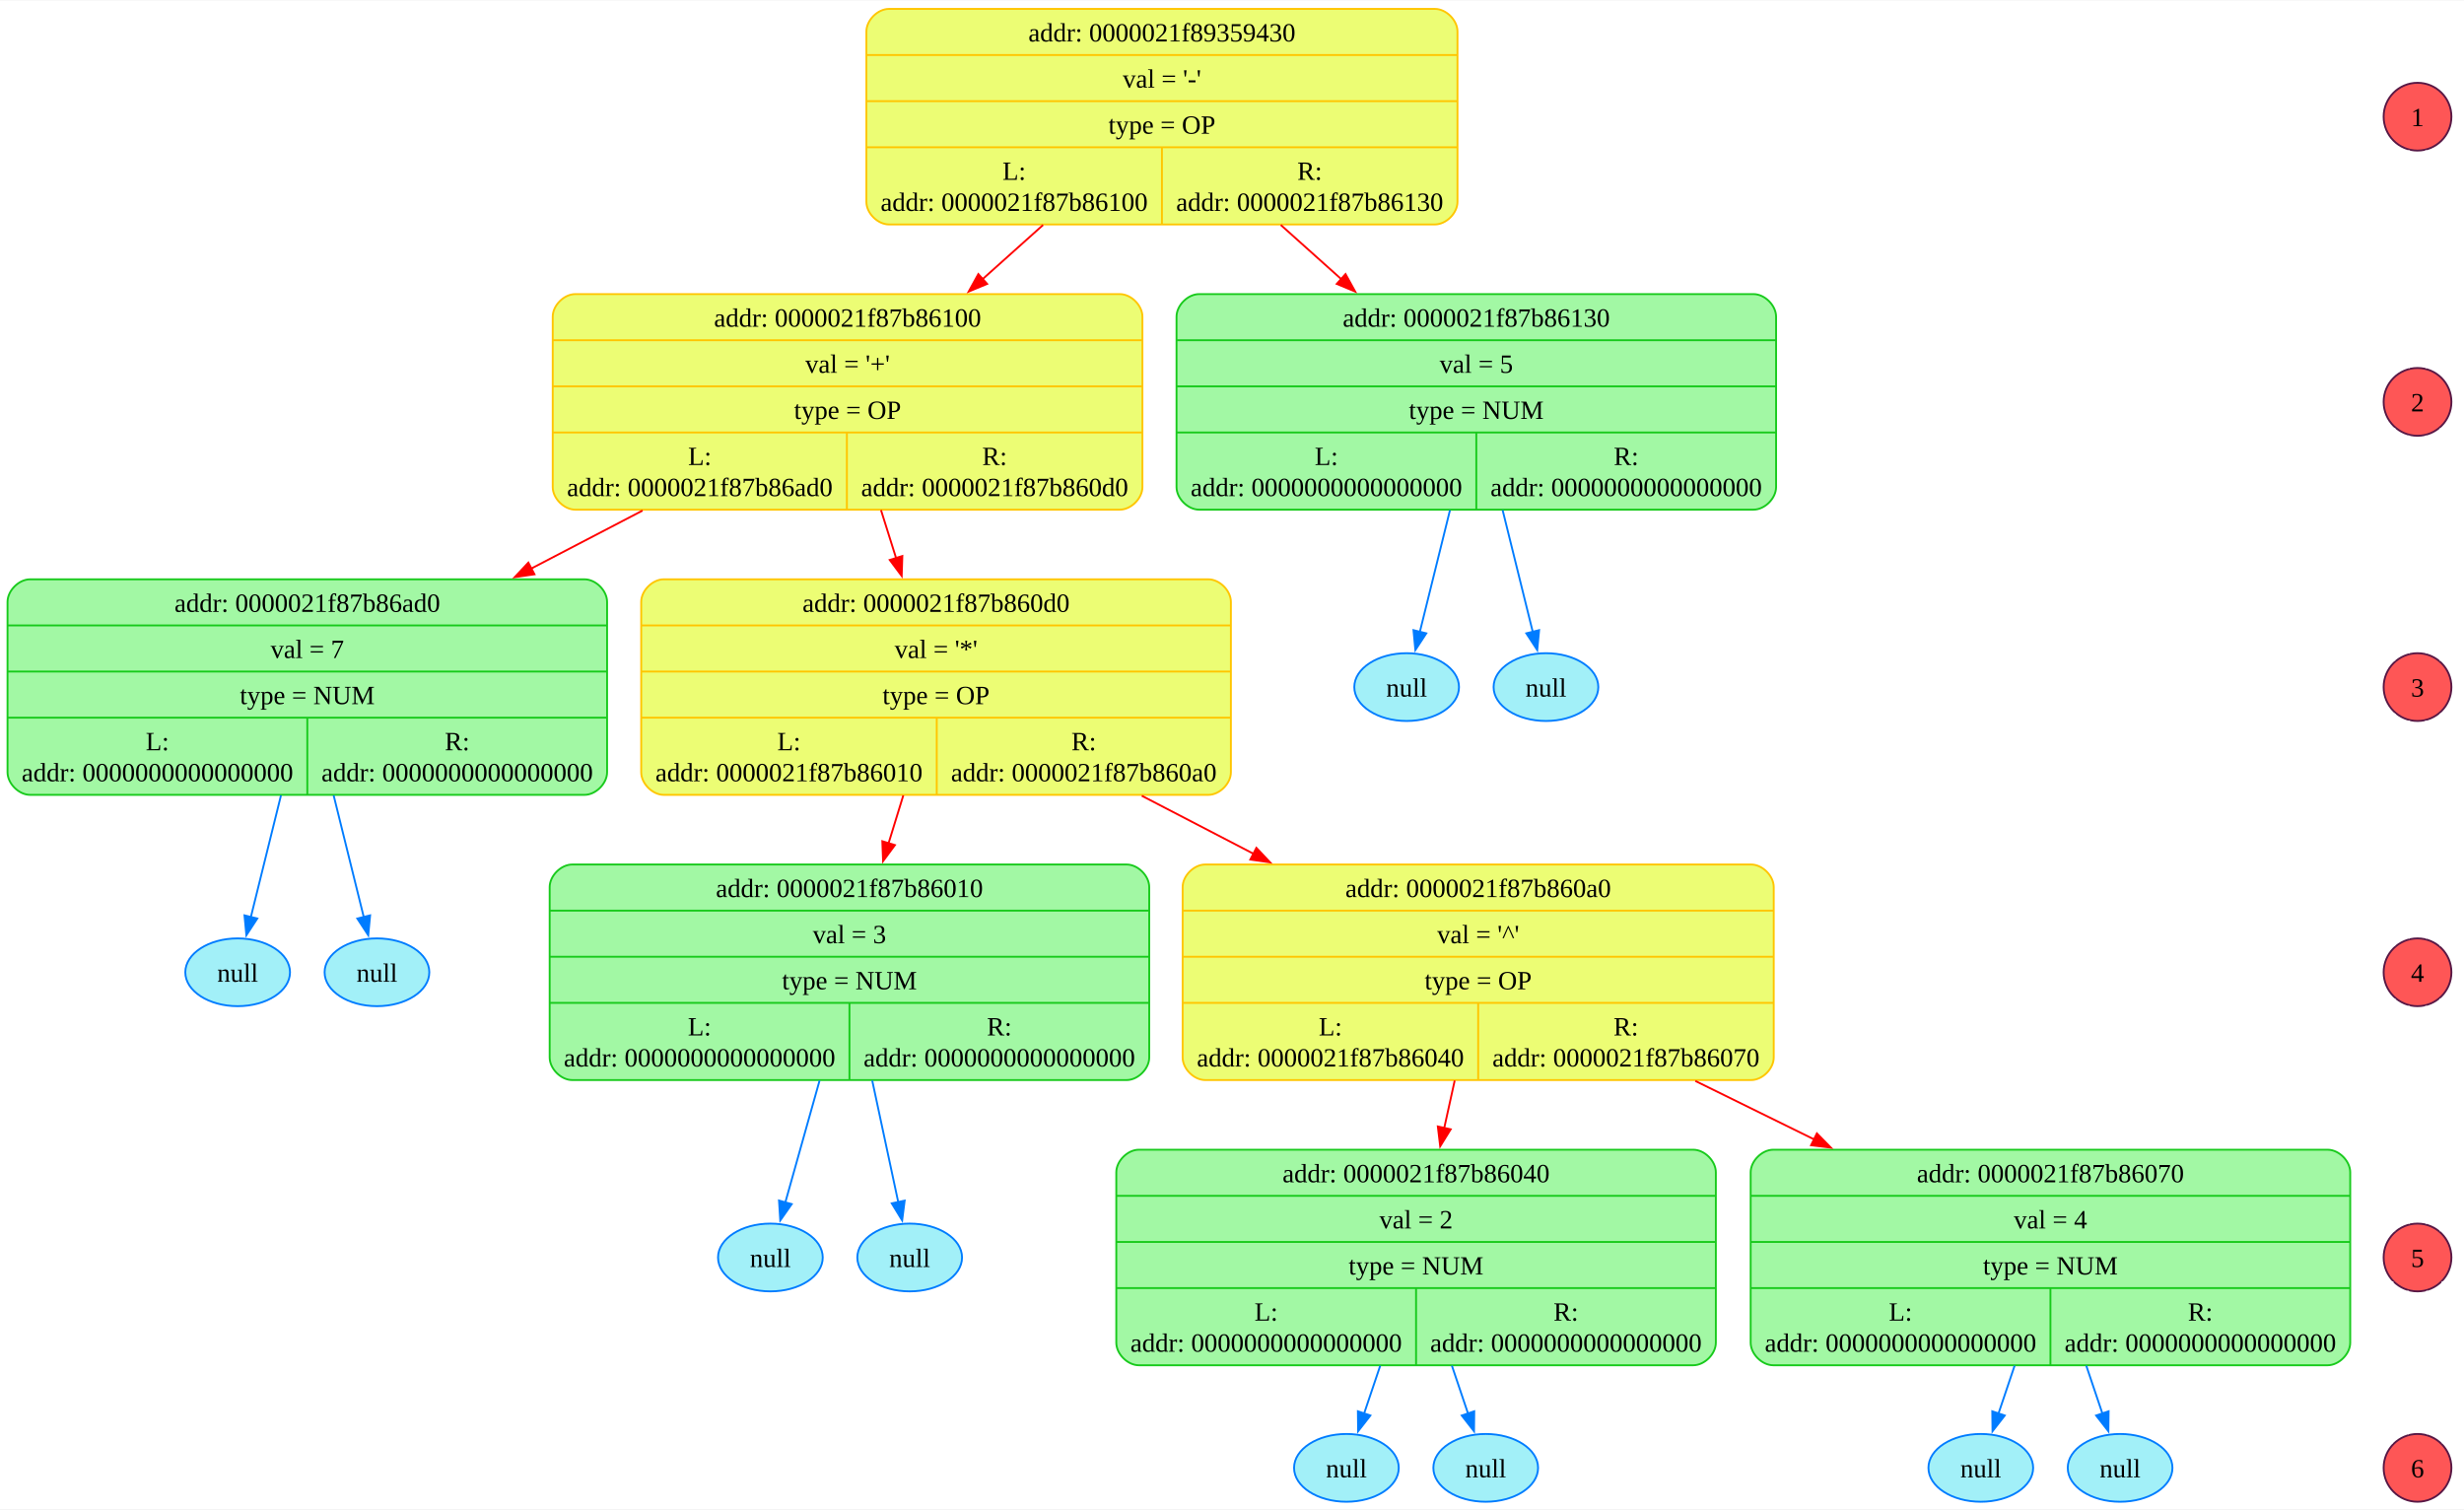
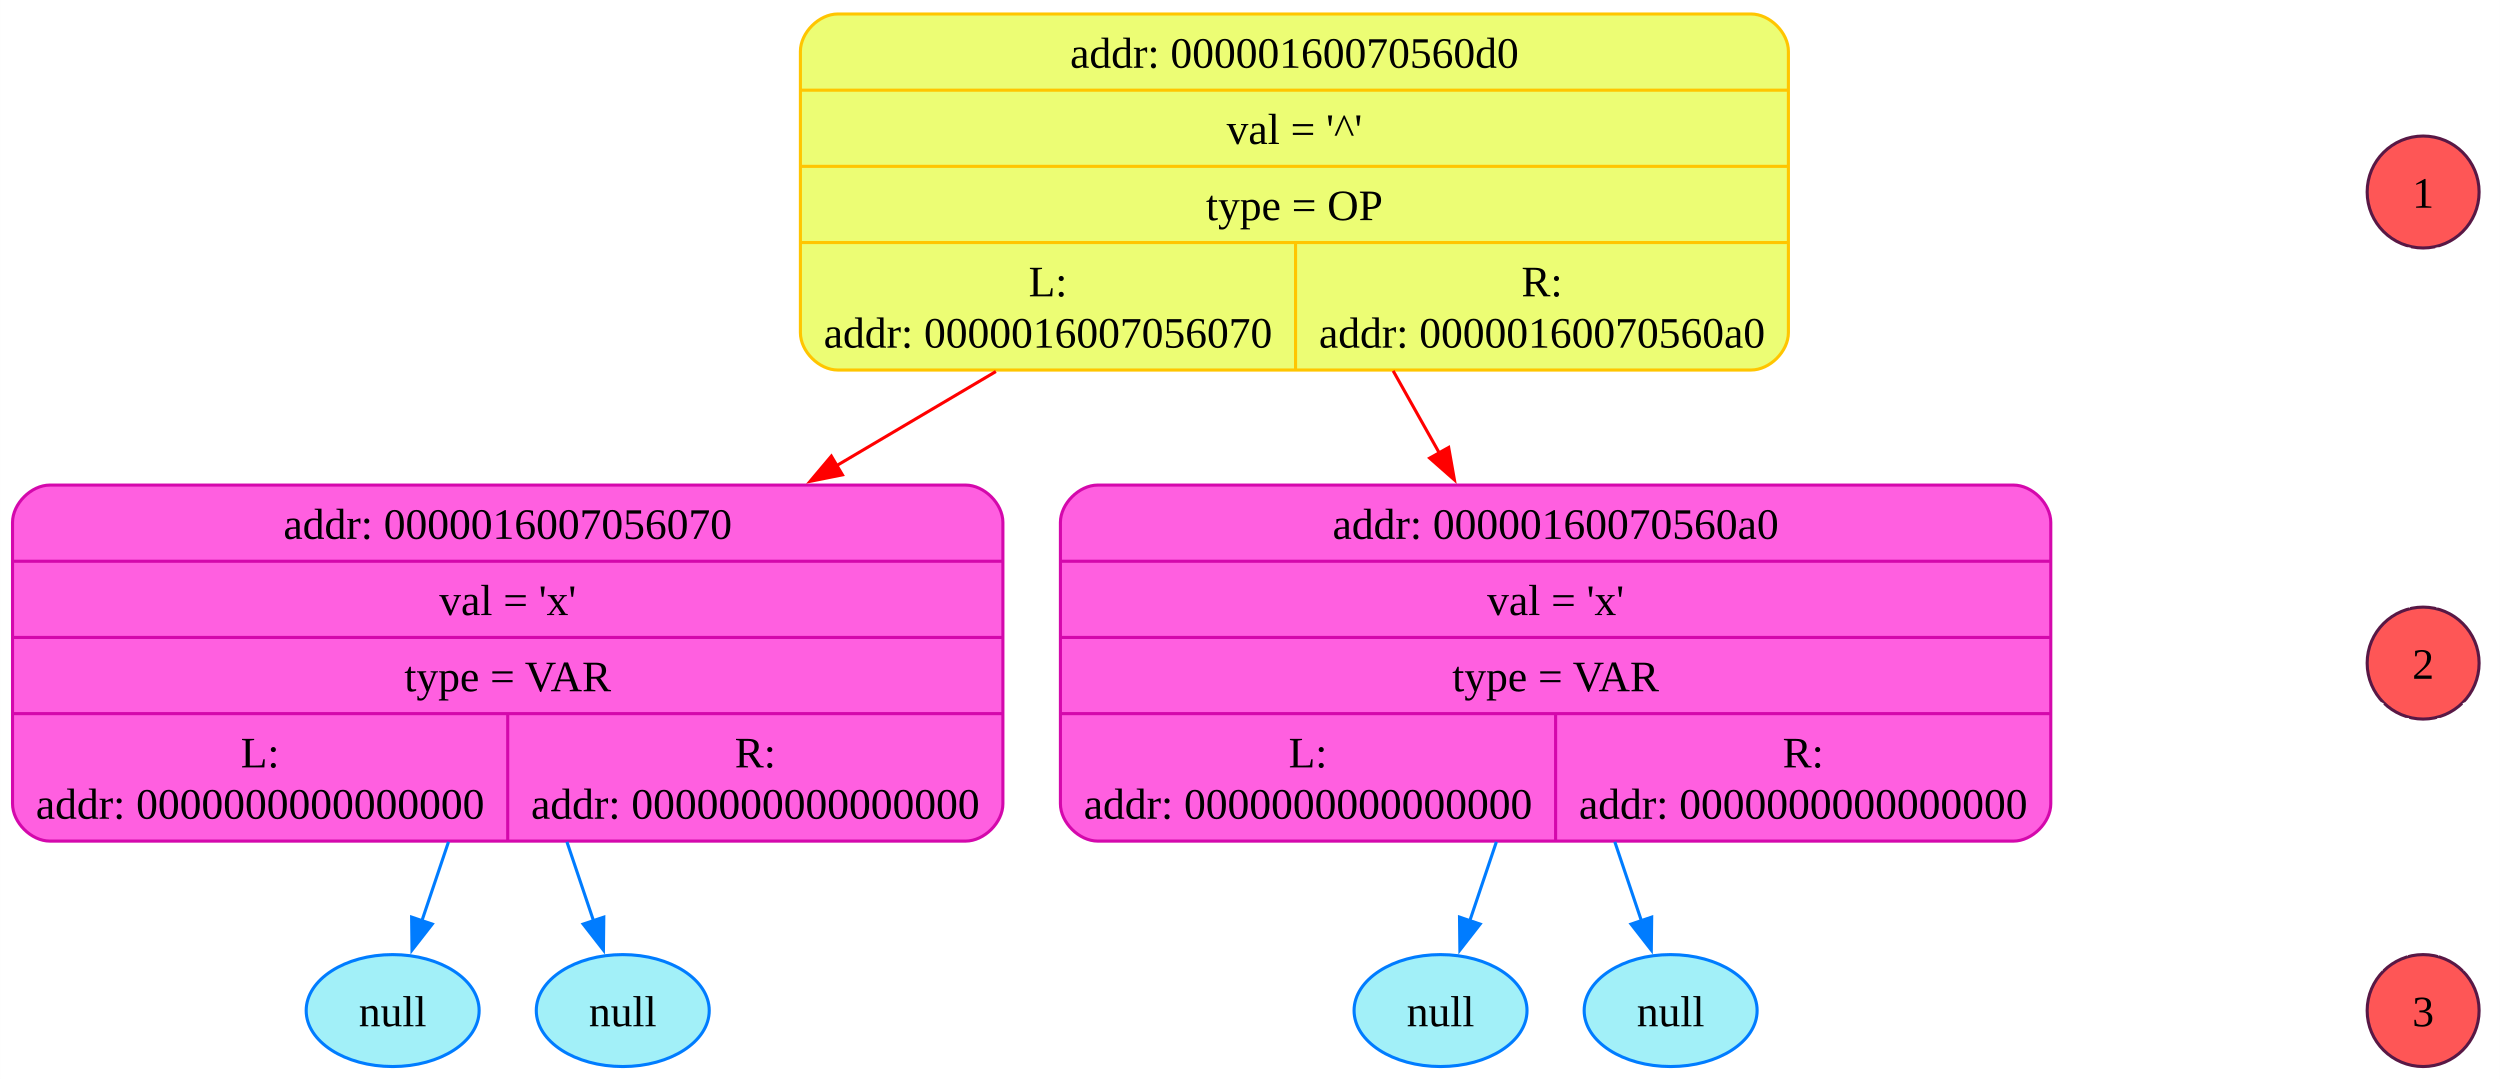
- <svg xmlns="http://www.w3.org/2000/svg" width="1309pt" height="802pt" viewBox="0.00 0.00 1308.94 801.50">
-   <g id="graph0" class="graph" transform="scale(1 1) rotate(0) translate(4 797.5)">
-     <polygon fill="white" stroke="none" points="-4,4 -4,-797.5 1304.94,-797.5 1304.94,4 -4,4" />
+ <svg xmlns="http://www.w3.org/2000/svg" width="804pt" height="347pt" viewBox="0.00 0.00 803.94 347.00">
+   <g id="graph0" class="graph" transform="scale(1 1) rotate(0) translate(4 343)">
+     <polygon fill="white" stroke="none" points="-4,4 -4,-343 799.94,-343 799.94,4 -4,4" />
    <g id="node1" class="node">
-       <path fill="#ecfd74" stroke="#ffc500" d="M468.25,-678.5C468.25,-678.5 758.25,-678.5 758.25,-678.5 764.25,-678.5 770.25,-684.5 770.25,-690.5 770.25,-690.5 770.25,-781 770.25,-781 770.25,-787 764.25,-793 758.25,-793 758.25,-793 468.25,-793 468.25,-793 462.25,-793 456.25,-787 456.25,-781 456.25,-781 456.25,-690.5 456.25,-690.5 456.25,-684.5 462.25,-678.5 468.25,-678.5" />
-       <text text-anchor="middle" x="613.25" y="-775.7" font-family="Times New Roman,serif" font-size="14.00">addr: 0000021f89359430</text>
-       <polyline fill="none" stroke="#ffc500" points="456.25,-768.5 770.25,-768.5" />
-       <text text-anchor="middle" x="613.25" y="-751.2" font-family="Times New Roman,serif" font-size="14.00">val = '-'</text>
-       <polyline fill="none" stroke="#ffc500" points="456.25,-744 770.25,-744" />
-       <text text-anchor="middle" x="613.25" y="-726.7" font-family="Times New Roman,serif" font-size="14.00">type = OP</text>
-       <polyline fill="none" stroke="#ffc500" points="456.25,-719.5 770.25,-719.5" />
-       <text text-anchor="middle" x="534.75" y="-702.2" font-family="Times New Roman,serif" font-size="14.00">L:</text>
-       <text text-anchor="middle" x="534.75" y="-685.7" font-family="Times New Roman,serif" font-size="14.00"> addr: 0000021f87b86100</text>
-       <polyline fill="none" stroke="#ffc500" points="613.25,-678.5 613.25,-719.5" />
-       <text text-anchor="middle" x="691.75" y="-702.2" font-family="Times New Roman,serif" font-size="14.00">R: </text>
-       <text text-anchor="middle" x="691.75" y="-685.7" font-family="Times New Roman,serif" font-size="14.00"> addr: 0000021f87b86130</text>
+       <path fill="#ecfd74" stroke="#ffc500" d="M265.38,-224C265.38,-224 559.12,-224 559.12,-224 565.12,-224 571.12,-230 571.12,-236 571.12,-236 571.12,-326.5 571.12,-326.5 571.12,-332.5 565.12,-338.5 559.12,-338.5 559.12,-338.5 265.38,-338.5 265.38,-338.5 259.38,-338.5 253.38,-332.5 253.38,-326.5 253.38,-326.5 253.38,-236 253.38,-236 253.38,-230 259.38,-224 265.38,-224" />
+       <text text-anchor="middle" x="412.25" y="-321.2" font-family="Times New Roman,serif" font-size="14.00">addr: 00000160070560d0</text>
+       <polyline fill="none" stroke="#ffc500" points="253.38,-314 571.12,-314" />
+       <text text-anchor="middle" x="412.25" y="-296.7" font-family="Times New Roman,serif" font-size="14.00">val = '^'</text>
+       <polyline fill="none" stroke="#ffc500" points="253.38,-289.5 571.12,-289.5" />
+       <text text-anchor="middle" x="412.25" y="-272.2" font-family="Times New Roman,serif" font-size="14.00">type = OP</text>
+       <polyline fill="none" stroke="#ffc500" points="253.38,-265 571.12,-265" />
+       <text text-anchor="middle" x="333" y="-247.7" font-family="Times New Roman,serif" font-size="14.00">L:</text>
+       <text text-anchor="middle" x="333" y="-231.2" font-family="Times New Roman,serif" font-size="14.00"> addr: 0000016007056070</text>
+       <polyline fill="none" stroke="#ffc500" points="412.62,-224 412.62,-265" />
+       <text text-anchor="middle" x="491.88" y="-247.7" font-family="Times New Roman,serif" font-size="14.00">R: </text>
+       <text text-anchor="middle" x="491.88" y="-231.2" font-family="Times New Roman,serif" font-size="14.00"> addr: 00000160070560a0</text>
    </g>
    <g id="node4" class="node">
-       <path fill="#ecfd74" stroke="#ffc500" d="M301.62,-527C301.62,-527 590.88,-527 590.88,-527 596.88,-527 602.88,-533 602.88,-539 602.88,-539 602.88,-629.5 602.88,-629.5 602.88,-635.5 596.88,-641.5 590.88,-641.5 590.88,-641.5 301.62,-641.5 301.62,-641.5 295.62,-641.5 289.62,-635.5 289.62,-629.5 289.62,-629.5 289.62,-539 289.62,-539 289.62,-533 295.62,-527 301.62,-527" />
-       <text text-anchor="middle" x="446.25" y="-624.2" font-family="Times New Roman,serif" font-size="14.00">addr: 0000021f87b86100</text>
-       <polyline fill="none" stroke="#ffc500" points="289.62,-617 602.88,-617" />
-       <text text-anchor="middle" x="446.25" y="-599.7" font-family="Times New Roman,serif" font-size="14.00">val = '+'</text>
-       <polyline fill="none" stroke="#ffc500" points="289.62,-592.5 602.88,-592.5" />
-       <text text-anchor="middle" x="446.25" y="-575.2" font-family="Times New Roman,serif" font-size="14.00">type = OP</text>
-       <polyline fill="none" stroke="#ffc500" points="289.62,-568 602.88,-568" />
-       <text text-anchor="middle" x="367.75" y="-550.7" font-family="Times New Roman,serif" font-size="14.00">L:</text>
-       <text text-anchor="middle" x="367.75" y="-534.2" font-family="Times New Roman,serif" font-size="14.00"> addr: 0000021f87b86ad0</text>
-       <polyline fill="none" stroke="#ffc500" points="445.88,-527 445.88,-568" />
-       <text text-anchor="middle" x="524.38" y="-550.7" font-family="Times New Roman,serif" font-size="14.00">R: </text>
-       <text text-anchor="middle" x="524.38" y="-534.2" font-family="Times New Roman,serif" font-size="14.00"> addr: 0000021f87b860d0</text>
+       <path fill="#ff5fe0" stroke="#d408ac" d="M12,-72.5C12,-72.5 306.5,-72.5 306.5,-72.5 312.5,-72.5 318.5,-78.5 318.5,-84.5 318.5,-84.5 318.5,-175 318.5,-175 318.5,-181 312.5,-187 306.5,-187 306.5,-187 12,-187 12,-187 6,-187 0,-181 0,-175 0,-175 0,-84.5 0,-84.5 0,-78.5 6,-72.5 12,-72.5" />
+       <text text-anchor="middle" x="159.25" y="-169.7" font-family="Times New Roman,serif" font-size="14.00">addr: 0000016007056070</text>
+       <polyline fill="none" stroke="#d408ac" points="0,-162.5 318.5,-162.5" />
+       <text text-anchor="middle" x="159.25" y="-145.2" font-family="Times New Roman,serif" font-size="14.00">val = 'x'</text>
+       <polyline fill="none" stroke="#d408ac" points="0,-138 318.5,-138" />
+       <text text-anchor="middle" x="159.25" y="-120.7" font-family="Times New Roman,serif" font-size="14.00">type = VAR</text>
+       <polyline fill="none" stroke="#d408ac" points="0,-113.5 318.5,-113.5" />
+       <text text-anchor="middle" x="79.62" y="-96.2" font-family="Times New Roman,serif" font-size="14.00">L:</text>
+       <text text-anchor="middle" x="79.62" y="-79.7" font-family="Times New Roman,serif" font-size="14.00"> addr: 0000000000000000</text>
+       <polyline fill="none" stroke="#d408ac" points="159.25,-72.5 159.25,-113.5" />
+       <text text-anchor="middle" x="238.88" y="-96.2" font-family="Times New Roman,serif" font-size="14.00">R: </text>
+       <text text-anchor="middle" x="238.88" y="-79.7" font-family="Times New Roman,serif" font-size="14.00"> addr: 0000000000000000</text>
    </g>
    <g id="edge2" class="edge">
-       <path fill="none" stroke="#ff0000" d="M550.11,-678.23C539.62,-668.84 528.67,-659.03 517.98,-649.46" />
-       <polygon fill="#ff0000" stroke="#ff0000" points="520.39,-646.92 510.6,-642.86 515.72,-652.14 520.39,-646.92" />
+       <path fill="none" stroke="#ff0000" d="M316.24,-223.52C299.37,-213.55 281.74,-203.13 264.63,-193.02" />
+       <polygon fill="#ff0000" stroke="#ff0000" points="266.89,-190.29 256.5,-188.21 263.33,-196.31 266.89,-190.29" />
    </g>
    <g id="node5" class="node">
-       <path fill="#a2f8a4" stroke="#18ca1c" d="M633,-527C633,-527 927.5,-527 927.5,-527 933.5,-527 939.5,-533 939.5,-539 939.5,-539 939.5,-629.5 939.5,-629.5 939.5,-635.5 933.5,-641.5 927.5,-641.5 927.5,-641.5 633,-641.5 633,-641.5 627,-641.5 621,-635.5 621,-629.5 621,-629.5 621,-539 621,-539 621,-533 627,-527 633,-527" />
-       <text text-anchor="middle" x="780.25" y="-624.2" font-family="Times New Roman,serif" font-size="14.00">addr: 0000021f87b86130</text>
-       <polyline fill="none" stroke="#18ca1c" points="621,-617 939.5,-617" />
-       <text text-anchor="middle" x="780.25" y="-599.7" font-family="Times New Roman,serif" font-size="14.00">val = 5</text>
-       <polyline fill="none" stroke="#18ca1c" points="621,-592.5 939.5,-592.5" />
-       <text text-anchor="middle" x="780.25" y="-575.2" font-family="Times New Roman,serif" font-size="14.00">type = NUM</text>
-       <polyline fill="none" stroke="#18ca1c" points="621,-568 939.5,-568" />
-       <text text-anchor="middle" x="700.62" y="-550.7" font-family="Times New Roman,serif" font-size="14.00">L:</text>
-       <text text-anchor="middle" x="700.62" y="-534.2" font-family="Times New Roman,serif" font-size="14.00"> addr: 0000000000000000</text>
-       <polyline fill="none" stroke="#18ca1c" points="780.25,-527 780.25,-568" />
-       <text text-anchor="middle" x="859.88" y="-550.7" font-family="Times New Roman,serif" font-size="14.00">R: </text>
-       <text text-anchor="middle" x="859.88" y="-534.2" font-family="Times New Roman,serif" font-size="14.00"> addr: 0000000000000000</text>
+       <path fill="#ff5fe0" stroke="#d408ac" d="M349,-72.5C349,-72.5 643.5,-72.5 643.5,-72.5 649.5,-72.5 655.5,-78.5 655.5,-84.5 655.5,-84.5 655.5,-175 655.5,-175 655.5,-181 649.5,-187 643.5,-187 643.5,-187 349,-187 349,-187 343,-187 337,-181 337,-175 337,-175 337,-84.5 337,-84.5 337,-78.5 343,-72.5 349,-72.5" />
+       <text text-anchor="middle" x="496.25" y="-169.7" font-family="Times New Roman,serif" font-size="14.00">addr: 00000160070560a0</text>
+       <polyline fill="none" stroke="#d408ac" points="337,-162.5 655.5,-162.5" />
+       <text text-anchor="middle" x="496.25" y="-145.2" font-family="Times New Roman,serif" font-size="14.00">val = 'x'</text>
+       <polyline fill="none" stroke="#d408ac" points="337,-138 655.5,-138" />
+       <text text-anchor="middle" x="496.25" y="-120.7" font-family="Times New Roman,serif" font-size="14.00">type = VAR</text>
+       <polyline fill="none" stroke="#d408ac" points="337,-113.5 655.5,-113.5" />
+       <text text-anchor="middle" x="416.62" y="-96.2" font-family="Times New Roman,serif" font-size="14.00">L:</text>
+       <text text-anchor="middle" x="416.62" y="-79.7" font-family="Times New Roman,serif" font-size="14.00"> addr: 0000000000000000</text>
+       <polyline fill="none" stroke="#d408ac" points="496.25,-72.5 496.25,-113.5" />
+       <text text-anchor="middle" x="575.88" y="-96.2" font-family="Times New Roman,serif" font-size="14.00">R: </text>
+       <text text-anchor="middle" x="575.88" y="-79.7" font-family="Times New Roman,serif" font-size="14.00"> addr: 0000000000000000</text>
    </g>
    <g id="edge3" class="edge">
-       <path fill="none" stroke="#ff0000" d="M676.39,-678.23C686.88,-668.84 697.83,-659.03 708.52,-649.46" />
-       <polygon fill="#ff0000" stroke="#ff0000" points="710.78,-652.14 715.9,-642.86 706.11,-646.92 710.78,-652.14" />
+       <path fill="none" stroke="#ff0000" d="M444.01,-223.73C448.87,-215.08 453.92,-206.08 458.89,-197.24" />
+       <polygon fill="#ff0000" stroke="#ff0000" points="461.86,-199.1 463.71,-188.67 455.76,-195.67 461.86,-199.1" />
    </g>
    <g id="node2" class="node">
-       <ellipse fill="#fe5656" stroke="#581845" cx="1280.25" cy="-735.75" rx="18" ry="18" />
-       <text text-anchor="middle" x="1280.25" y="-730.7" font-family="Times New Roman,serif" font-size="14.00">1</text>
+       <ellipse fill="#fe5656" stroke="#581845" cx="775.25" cy="-281.25" rx="18" ry="18" />
+       <text text-anchor="middle" x="775.25" y="-276.2" font-family="Times New Roman,serif" font-size="14.00">1</text>
    </g>
    <g id="node3" class="node">
-       <ellipse fill="#fe5656" stroke="#581845" cx="1280.25" cy="-584.25" rx="18" ry="18" />
-       <text text-anchor="middle" x="1280.25" y="-579.2" font-family="Times New Roman,serif" font-size="14.00">2</text>
+       <ellipse fill="#fe5656" stroke="#581845" cx="775.25" cy="-129.75" rx="18" ry="18" />
+       <text text-anchor="middle" x="775.25" y="-124.7" font-family="Times New Roman,serif" font-size="14.00">2</text>
    </g>
    <g id="edge1" class="edge">
-       <path fill="none" stroke="white" d="M1275.79,-717.89C1273.09,-692.41 1272.78,-643.8 1274.86,-613.03" />
-       <polygon fill="white" stroke="white" points="1278.33,-613.59 1275.69,-603.33 1271.35,-612.99 1278.33,-613.59" />
+       <path fill="none" stroke="white" d="M770.79,-263.39C768.09,-237.91 767.78,-189.3 769.86,-158.53" />
+       <polygon fill="white" stroke="white" points="773.33,-159.09 770.69,-148.83 766.35,-158.49 773.33,-159.09" />
    </g>
    <g id="edge4" class="edge">
-       <path fill="none" stroke="white" d="M1284.71,-717.89C1287.41,-692.41 1287.72,-643.8 1285.64,-613.03" />
-       <polygon fill="white" stroke="white" points="1289.15,-612.99 1284.81,-603.33 1282.17,-613.59 1289.15,-612.99" />
+       <path fill="none" stroke="white" d="M779.71,-263.39C782.41,-237.91 782.72,-189.3 780.64,-158.53" />
+       <polygon fill="white" stroke="white" points="784.15,-158.49 779.81,-148.83 777.17,-159.09 784.15,-158.49" />
    </g>
    <g id="node6" class="node">
-       <ellipse fill="#fe5656" stroke="#581845" cx="1280.25" cy="-432.75" rx="18" ry="18" />
-       <text text-anchor="middle" x="1280.25" y="-427.7" font-family="Times New Roman,serif" font-size="14.00">3</text>
+       <ellipse fill="#fe5656" stroke="#581845" cx="775.25" cy="-18" rx="18" ry="18" />
+       <text text-anchor="middle" x="775.25" y="-12.95" font-family="Times New Roman,serif" font-size="14.00">3</text>
    </g>
    <g id="edge5" class="edge">
-       <path fill="none" stroke="white" d="M1268.21,-570.24C1258.46,-545.05 1257.4,-489.26 1265,-457.35" />
-       <polygon fill="white" stroke="white" points="1268.33,-458.44 1267.9,-447.86 1261.64,-456.4 1268.33,-458.44" />
+       <path fill="none" stroke="white" d="M762.14,-117C754.02,-99.02 752.83,-64.32 758.55,-41.42" />
+       <polygon fill="white" stroke="white" points="761.82,-42.69 761.69,-32.09 755.18,-40.45 761.82,-42.69" />
    </g>
    <g id="edge8" class="edge">
-       <path fill="none" stroke="white" d="M1275.79,-566.39C1273.09,-540.91 1272.78,-492.3 1274.86,-461.53" />
-       <polygon fill="white" stroke="white" points="1278.33,-462.09 1275.69,-451.83 1271.35,-461.49 1278.33,-462.09" />
+       <path fill="none" stroke="white" d="M770.24,-112.08C768.29,-94.74 767.98,-67.28 769.3,-46.68" />
+       <polygon fill="white" stroke="white" points="772.76,-47.24 770.13,-36.97 765.79,-46.64 772.76,-47.24" />
    </g>
-     <g id="edge33" class="edge">
-       <path fill="none" stroke="white" d="M1284.71,-566.39C1287.41,-540.91 1287.72,-492.3 1285.64,-461.53" />
-       <polygon fill="white" stroke="white" points="1289.15,-461.49 1284.81,-451.83 1282.17,-462.09 1289.15,-461.49" />
+     <g id="edge9" class="edge">
+       <path fill="none" stroke="white" d="M780.26,-112.08C782.21,-94.74 782.52,-67.28 781.2,-46.68" />
+       <polygon fill="white" stroke="white" points="784.71,-46.64 780.37,-36.97 777.74,-47.24 784.71,-46.64" />
    </g>
-     <g id="edge36" class="edge">
-       <path fill="none" stroke="white" d="M1292.29,-570.24C1302.04,-545.05 1303.1,-489.26 1295.5,-457.35" />
-       <polygon fill="white" stroke="white" points="1298.86,-456.4 1292.6,-447.86 1292.17,-458.44 1298.86,-456.4" />
+     <g id="edge12" class="edge">
+       <path fill="none" stroke="white" d="M788.36,-117C796.48,-99.02 797.67,-64.32 791.95,-41.42" />
+       <polygon fill="white" stroke="white" points="795.32,-40.45 788.81,-32.09 788.68,-42.69 795.32,-40.45" />
    </g>
    <g id="node7" class="node">
-       <path fill="#a2f8a4" stroke="#18ca1c" d="M12,-375.5C12,-375.5 306.5,-375.5 306.5,-375.5 312.5,-375.5 318.5,-381.5 318.5,-387.5 318.5,-387.5 318.5,-478 318.5,-478 318.5,-484 312.5,-490 306.5,-490 306.5,-490 12,-490 12,-490 6,-490 0,-484 0,-478 0,-478 0,-387.5 0,-387.5 0,-381.5 6,-375.5 12,-375.5" />
-       <text text-anchor="middle" x="159.25" y="-472.7" font-family="Times New Roman,serif" font-size="14.00">addr: 0000021f87b86ad0</text>
-       <polyline fill="none" stroke="#18ca1c" points="0,-465.5 318.5,-465.5" />
-       <text text-anchor="middle" x="159.25" y="-448.2" font-family="Times New Roman,serif" font-size="14.00">val = 7</text>
-       <polyline fill="none" stroke="#18ca1c" points="0,-441 318.5,-441" />
-       <text text-anchor="middle" x="159.25" y="-423.7" font-family="Times New Roman,serif" font-size="14.00">type = NUM</text>
-       <polyline fill="none" stroke="#18ca1c" points="0,-416.5 318.5,-416.5" />
-       <text text-anchor="middle" x="79.62" y="-399.2" font-family="Times New Roman,serif" font-size="14.00">L:</text>
-       <text text-anchor="middle" x="79.62" y="-382.7" font-family="Times New Roman,serif" font-size="14.00"> addr: 0000000000000000</text>
-       <polyline fill="none" stroke="#18ca1c" points="159.25,-375.5 159.25,-416.5" />
-       <text text-anchor="middle" x="238.88" y="-399.2" font-family="Times New Roman,serif" font-size="14.00">R: </text>
-       <text text-anchor="middle" x="238.88" y="-382.7" font-family="Times New Roman,serif" font-size="14.00"> addr: 0000000000000000</text>
+       <ellipse fill="#a2f0f8" stroke="#007cff" cx="122.25" cy="-18" rx="27.81" ry="18" />
+       <text text-anchor="middle" x="122.25" y="-12.95" font-family="Times New Roman,serif" font-size="14.00"> null</text>
    </g>
    <g id="edge6" class="edge">
-       <path fill="none" stroke="#ff0000" d="M337.34,-526.52C318.03,-516.46 297.83,-505.94 278.26,-495.74" />
-       <polygon fill="#ff0000" stroke="#ff0000" points="279.92,-492.66 269.43,-491.14 276.68,-498.87 279.92,-492.66" />
+       <path fill="none" stroke="#007cff" d="M140.21,-72.27C137.21,-63.37 134.23,-54.54 131.59,-46.69" />
+       <polygon fill="#007cff" stroke="#007cff" points="134.98,-45.81 128.47,-37.45 128.35,-48.05 134.98,-45.81" />
    </g>
    <g id="node8" class="node">
-       <path fill="#ecfd74" stroke="#ffc500" d="M348.62,-375.5C348.62,-375.5 637.88,-375.5 637.88,-375.5 643.88,-375.5 649.88,-381.5 649.88,-387.5 649.88,-387.5 649.88,-478 649.88,-478 649.88,-484 643.88,-490 637.88,-490 637.88,-490 348.62,-490 348.62,-490 342.62,-490 336.62,-484 336.62,-478 336.62,-478 336.62,-387.5 336.62,-387.5 336.62,-381.5 342.62,-375.5 348.62,-375.5" />
-       <text text-anchor="middle" x="493.25" y="-472.7" font-family="Times New Roman,serif" font-size="14.00">addr: 0000021f87b860d0</text>
-       <polyline fill="none" stroke="#ffc500" points="336.62,-465.5 649.88,-465.5" />
-       <text text-anchor="middle" x="493.25" y="-448.2" font-family="Times New Roman,serif" font-size="14.00">val = '*'</text>
-       <polyline fill="none" stroke="#ffc500" points="336.62,-441 649.88,-441" />
-       <text text-anchor="middle" x="493.25" y="-423.7" font-family="Times New Roman,serif" font-size="14.00">type = OP</text>
-       <polyline fill="none" stroke="#ffc500" points="336.62,-416.5 649.88,-416.5" />
-       <text text-anchor="middle" x="415.12" y="-399.2" font-family="Times New Roman,serif" font-size="14.00">L:</text>
-       <text text-anchor="middle" x="415.12" y="-382.7" font-family="Times New Roman,serif" font-size="14.00"> addr: 0000021f87b86010</text>
-       <polyline fill="none" stroke="#ffc500" points="493.62,-375.5 493.62,-416.5" />
-       <text text-anchor="middle" x="571.75" y="-399.2" font-family="Times New Roman,serif" font-size="14.00">R: </text>
-       <text text-anchor="middle" x="571.75" y="-382.7" font-family="Times New Roman,serif" font-size="14.00"> addr: 0000021f87b860a0</text>
+       <ellipse fill="#a2f0f8" stroke="#007cff" cx="196.25" cy="-18" rx="27.81" ry="18" />
+       <text text-anchor="middle" x="196.25" y="-12.95" font-family="Times New Roman,serif" font-size="14.00"> null</text>
    </g>
    <g id="edge7" class="edge">
-       <path fill="none" stroke="#ff0000" d="M464.02,-526.73C466.65,-518.36 469.38,-509.66 472.08,-501.1" />
-       <polygon fill="#ff0000" stroke="#ff0000" points="475.34,-502.38 475,-491.79 468.66,-500.28 475.34,-502.38" />
-     </g>
-     <g id="node24" class="node">
-       <ellipse fill="#a2f0f8" stroke="#007cff" cx="743.25" cy="-432.75" rx="27.81" ry="18" />
-       <text text-anchor="middle" x="743.25" y="-427.7" font-family="Times New Roman,serif" font-size="14.00"> null</text>
-     </g>
-     <g id="edge34" class="edge">
-       <path fill="none" stroke="#007cff" d="M766.26,-526.73C760.79,-504.62 754.76,-480.24 750.24,-461.99" />
-       <polygon fill="#007cff" stroke="#007cff" points="753.68,-461.31 747.88,-452.44 746.88,-462.99 753.68,-461.31" />
-     </g>
-     <g id="node25" class="node">
-       <ellipse fill="#a2f0f8" stroke="#007cff" cx="817.25" cy="-432.75" rx="27.81" ry="18" />
-       <text text-anchor="middle" x="817.25" y="-427.7" font-family="Times New Roman,serif" font-size="14.00"> null</text>
-     </g>
-     <g id="edge35" class="edge">
-       <path fill="none" stroke="#007cff" d="M794.24,-526.73C799.71,-504.62 805.74,-480.24 810.26,-461.99" />
-       <polygon fill="#007cff" stroke="#007cff" points="813.62,-462.99 812.62,-452.44 806.82,-461.31 813.62,-462.99" />
+       <path fill="none" stroke="#007cff" d="M178.29,-72.27C181.29,-63.37 184.27,-54.54 186.91,-46.69" />
+       <polygon fill="#007cff" stroke="#007cff" points="190.15,-48.05 190.03,-37.45 183.52,-45.81 190.15,-48.05" />
    </g>
    <g id="node9" class="node">
-       <ellipse fill="#fe5656" stroke="#581845" cx="1280.25" cy="-281.25" rx="18" ry="18" />
-       <text text-anchor="middle" x="1280.25" y="-276.2" font-family="Times New Roman,serif" font-size="14.00">4</text>
+       <ellipse fill="#a2f0f8" stroke="#007cff" cx="459.25" cy="-18" rx="27.81" ry="18" />
+       <text text-anchor="middle" x="459.25" y="-12.95" font-family="Times New Roman,serif" font-size="14.00"> null</text>
    </g>
-     <g id="edge9" class="edge">
-       <path fill="none" stroke="white" d="M1268.21,-418.74C1258.46,-393.55 1257.4,-337.76 1265,-305.85" />
-       <polygon fill="white" stroke="white" points="1268.33,-306.94 1267.9,-296.36 1261.64,-304.9 1268.33,-306.94" />
-     </g>
-     <g id="edge12" class="edge">
-       <path fill="none" stroke="white" d="M1275.79,-414.89C1273.09,-389.41 1272.78,-340.8 1274.86,-310.03" />
-       <polygon fill="white" stroke="white" points="1278.33,-310.59 1275.69,-300.33 1271.35,-309.99 1278.33,-310.59" />
-     </g>
-     <g id="edge13" class="edge">
-       <path fill="none" stroke="white" d="M1284.71,-414.89C1287.41,-389.41 1287.72,-340.8 1285.64,-310.03" />
-       <polygon fill="white" stroke="white" points="1289.15,-309.99 1284.81,-300.33 1282.17,-310.59 1289.15,-309.99" />
-     </g>
-     <g id="edge16" class="edge">
-       <path fill="none" stroke="white" d="M1292.29,-418.74C1302.04,-393.55 1303.1,-337.76 1295.5,-305.85" />
-       <polygon fill="white" stroke="white" points="1298.86,-304.9 1292.6,-296.36 1292.17,-306.94 1298.86,-304.9" />
+     <g id="edge10" class="edge">
+       <path fill="none" stroke="#007cff" d="M477.21,-72.27C474.21,-63.37 471.23,-54.54 468.59,-46.69" />
+       <polygon fill="#007cff" stroke="#007cff" points="471.98,-45.81 465.47,-37.45 465.35,-48.05 471.98,-45.81" />
    </g>
    <g id="node10" class="node">
-       <ellipse fill="#a2f0f8" stroke="#007cff" cx="122.25" cy="-281.25" rx="27.81" ry="18" />
-       <text text-anchor="middle" x="122.25" y="-276.2" font-family="Times New Roman,serif" font-size="14.00"> null</text>
-     </g>
-     <g id="edge10" class="edge">
-       <path fill="none" stroke="#007cff" d="M145.26,-375.23C139.79,-353.12 133.76,-328.74 129.24,-310.49" />
-       <polygon fill="#007cff" stroke="#007cff" points="132.68,-309.81 126.88,-300.94 125.88,-311.49 132.68,-309.81" />
-     </g>
-     <g id="node11" class="node">
-       <ellipse fill="#a2f0f8" stroke="#007cff" cx="196.25" cy="-281.25" rx="27.81" ry="18" />
-       <text text-anchor="middle" x="196.25" y="-276.2" font-family="Times New Roman,serif" font-size="14.00"> null</text>
+       <ellipse fill="#a2f0f8" stroke="#007cff" cx="533.25" cy="-18" rx="27.81" ry="18" />
+       <text text-anchor="middle" x="533.25" y="-12.95" font-family="Times New Roman,serif" font-size="14.00"> null</text>
    </g>
    <g id="edge11" class="edge">
-       <path fill="none" stroke="#007cff" d="M173.24,-375.23C178.71,-353.12 184.74,-328.74 189.26,-310.49" />
-       <polygon fill="#007cff" stroke="#007cff" points="192.62,-311.49 191.62,-300.94 185.82,-309.81 192.62,-311.49" />
-     </g>
-     <g id="node12" class="node">
-       <path fill="#a2f8a4" stroke="#18ca1c" d="M300,-224C300,-224 594.5,-224 594.5,-224 600.5,-224 606.5,-230 606.5,-236 606.5,-236 606.5,-326.5 606.5,-326.5 606.5,-332.5 600.5,-338.5 594.5,-338.5 594.5,-338.5 300,-338.5 300,-338.5 294,-338.5 288,-332.5 288,-326.5 288,-326.5 288,-236 288,-236 288,-230 294,-224 300,-224" />
-       <text text-anchor="middle" x="447.25" y="-321.2" font-family="Times New Roman,serif" font-size="14.00">addr: 0000021f87b86010</text>
-       <polyline fill="none" stroke="#18ca1c" points="288,-314 606.5,-314" />
-       <text text-anchor="middle" x="447.25" y="-296.7" font-family="Times New Roman,serif" font-size="14.00">val = 3</text>
-       <polyline fill="none" stroke="#18ca1c" points="288,-289.5 606.5,-289.5" />
-       <text text-anchor="middle" x="447.25" y="-272.2" font-family="Times New Roman,serif" font-size="14.00">type = NUM</text>
-       <polyline fill="none" stroke="#18ca1c" points="288,-265 606.5,-265" />
-       <text text-anchor="middle" x="367.62" y="-247.7" font-family="Times New Roman,serif" font-size="14.00">L:</text>
-       <text text-anchor="middle" x="367.62" y="-231.2" font-family="Times New Roman,serif" font-size="14.00"> addr: 0000000000000000</text>
-       <polyline fill="none" stroke="#18ca1c" points="447.25,-224 447.25,-265" />
-       <text text-anchor="middle" x="526.88" y="-247.7" font-family="Times New Roman,serif" font-size="14.00">R: </text>
-       <text text-anchor="middle" x="526.88" y="-231.2" font-family="Times New Roman,serif" font-size="14.00"> addr: 0000000000000000</text>
-     </g>
-     <g id="edge14" class="edge">
-       <path fill="none" stroke="#ff0000" d="M475.86,-375.23C473.28,-366.86 470.61,-358.16 467.97,-349.6" />
-       <polygon fill="#ff0000" stroke="#ff0000" points="471.4,-348.82 465.11,-340.3 464.71,-350.88 471.4,-348.82" />
-     </g>
-     <g id="node13" class="node">
-       <path fill="#ecfd74" stroke="#ffc500" d="M636.25,-224C636.25,-224 926.25,-224 926.25,-224 932.25,-224 938.25,-230 938.25,-236 938.25,-236 938.25,-326.5 938.25,-326.5 938.25,-332.5 932.25,-338.5 926.25,-338.5 926.25,-338.5 636.25,-338.5 636.25,-338.5 630.25,-338.5 624.25,-332.5 624.25,-326.5 624.25,-326.5 624.25,-236 624.25,-236 624.25,-230 630.25,-224 636.25,-224" />
-       <text text-anchor="middle" x="781.25" y="-321.2" font-family="Times New Roman,serif" font-size="14.00">addr: 0000021f87b860a0</text>
-       <polyline fill="none" stroke="#ffc500" points="624.25,-314 938.25,-314" />
-       <text text-anchor="middle" x="781.25" y="-296.7" font-family="Times New Roman,serif" font-size="14.00">val = '^'</text>
-       <polyline fill="none" stroke="#ffc500" points="624.25,-289.5 938.25,-289.5" />
-       <text text-anchor="middle" x="781.25" y="-272.2" font-family="Times New Roman,serif" font-size="14.00">type = OP</text>
-       <polyline fill="none" stroke="#ffc500" points="624.25,-265 938.25,-265" />
-       <text text-anchor="middle" x="702.75" y="-247.7" font-family="Times New Roman,serif" font-size="14.00">L:</text>
-       <text text-anchor="middle" x="702.75" y="-231.2" font-family="Times New Roman,serif" font-size="14.00"> addr: 0000021f87b86040</text>
-       <polyline fill="none" stroke="#ffc500" points="781.25,-224 781.25,-265" />
-       <text text-anchor="middle" x="859.75" y="-247.7" font-family="Times New Roman,serif" font-size="14.00">R: </text>
-       <text text-anchor="middle" x="859.75" y="-231.2" font-family="Times New Roman,serif" font-size="14.00"> addr: 0000021f87b86070</text>
-     </g>
-     <g id="edge15" class="edge">
-       <path fill="none" stroke="#ff0000" d="M602.54,-375.02C621.92,-364.96 642.19,-354.44 661.83,-344.24" />
-       <polygon fill="#ff0000" stroke="#ff0000" points="663.43,-347.35 670.69,-339.64 660.2,-341.14 663.43,-347.35" />
-     </g>
-     <g id="node14" class="node">
-       <ellipse fill="#fe5656" stroke="#581845" cx="1280.25" cy="-129.75" rx="18" ry="18" />
-       <text text-anchor="middle" x="1280.25" y="-124.7" font-family="Times New Roman,serif" font-size="14.00">5</text>
-     </g>
-     <g id="edge17" class="edge">
-       <path fill="none" stroke="white" d="M1268.21,-267.24C1258.46,-242.05 1257.4,-186.26 1265,-154.35" />
-       <polygon fill="white" stroke="white" points="1268.33,-155.44 1267.9,-144.86 1261.64,-153.4 1268.33,-155.44" />
-     </g>
-     <g id="edge20" class="edge">
-       <path fill="none" stroke="white" d="M1275.79,-263.39C1273.09,-237.91 1272.78,-189.3 1274.86,-158.53" />
-       <polygon fill="white" stroke="white" points="1278.33,-159.09 1275.69,-148.83 1271.35,-158.49 1278.33,-159.09" />
-     </g>
-     <g id="edge21" class="edge">
-       <path fill="none" stroke="white" d="M1284.71,-263.39C1287.41,-237.91 1287.72,-189.3 1285.64,-158.53" />
-       <polygon fill="white" stroke="white" points="1289.15,-158.49 1284.81,-148.83 1282.17,-159.09 1289.15,-158.49" />
-     </g>
-     <g id="edge24" class="edge">
-       <path fill="none" stroke="white" d="M1292.29,-267.24C1302.04,-242.05 1303.1,-186.26 1295.5,-154.35" />
-       <polygon fill="white" stroke="white" points="1298.86,-153.4 1292.6,-144.86 1292.17,-155.44 1298.86,-153.4" />
-     </g>
-     <g id="node15" class="node">
-       <ellipse fill="#a2f0f8" stroke="#007cff" cx="405.25" cy="-129.75" rx="27.81" ry="18" />
-       <text text-anchor="middle" x="405.25" y="-124.7" font-family="Times New Roman,serif" font-size="14.00"> null</text>
-     </g>
-     <g id="edge18" class="edge">
-       <path fill="none" stroke="#007cff" d="M431.37,-223.73C425.16,-201.62 418.31,-177.24 413.18,-158.99" />
-       <polygon fill="#007cff" stroke="#007cff" points="416.57,-158.11 410.5,-149.43 409.83,-160.01 416.57,-158.11" />
-     </g>
-     <g id="node16" class="node">
-       <ellipse fill="#a2f0f8" stroke="#007cff" cx="479.25" cy="-129.75" rx="27.81" ry="18" />
-       <text text-anchor="middle" x="479.25" y="-124.7" font-family="Times New Roman,serif" font-size="14.00"> null</text>
-     </g>
-     <g id="edge19" class="edge">
-       <path fill="none" stroke="#007cff" d="M459.35,-223.73C464.08,-201.62 469.3,-177.24 473.2,-158.99" />
-       <polygon fill="#007cff" stroke="#007cff" points="476.58,-159.97 475.25,-149.45 469.73,-158.5 476.58,-159.97" />
-     </g>
-     <g id="node17" class="node">
-       <path fill="#a2f8a4" stroke="#18ca1c" d="M601,-72.5C601,-72.5 895.5,-72.5 895.5,-72.5 901.5,-72.5 907.5,-78.5 907.5,-84.5 907.5,-84.5 907.5,-175 907.5,-175 907.5,-181 901.5,-187 895.5,-187 895.5,-187 601,-187 601,-187 595,-187 589,-181 589,-175 589,-175 589,-84.5 589,-84.5 589,-78.5 595,-72.5 601,-72.5" />
-       <text text-anchor="middle" x="748.25" y="-169.7" font-family="Times New Roman,serif" font-size="14.00">addr: 0000021f87b86040</text>
-       <polyline fill="none" stroke="#18ca1c" points="589,-162.5 907.5,-162.5" />
-       <text text-anchor="middle" x="748.25" y="-145.2" font-family="Times New Roman,serif" font-size="14.00">val = 2</text>
-       <polyline fill="none" stroke="#18ca1c" points="589,-138 907.5,-138" />
-       <text text-anchor="middle" x="748.25" y="-120.7" font-family="Times New Roman,serif" font-size="14.00">type = NUM</text>
-       <polyline fill="none" stroke="#18ca1c" points="589,-113.5 907.5,-113.5" />
-       <text text-anchor="middle" x="668.62" y="-96.2" font-family="Times New Roman,serif" font-size="14.00">L:</text>
-       <text text-anchor="middle" x="668.62" y="-79.7" font-family="Times New Roman,serif" font-size="14.00"> addr: 0000000000000000</text>
-       <polyline fill="none" stroke="#18ca1c" points="748.25,-72.5 748.25,-113.5" />
-       <text text-anchor="middle" x="827.88" y="-96.2" font-family="Times New Roman,serif" font-size="14.00">R: </text>
-       <text text-anchor="middle" x="827.88" y="-79.7" font-family="Times New Roman,serif" font-size="14.00"> addr: 0000000000000000</text>
-     </g>
-     <g id="edge22" class="edge">
-       <path fill="none" stroke="#ff0000" d="M768.77,-223.73C766.95,-215.45 765.05,-206.85 763.18,-198.38" />
-       <polygon fill="#ff0000" stroke="#ff0000" points="766.64,-197.84 761.07,-188.83 759.81,-199.35 766.64,-197.84" />
-     </g>
-     <g id="node18" class="node">
-       <path fill="#a2f8a4" stroke="#18ca1c" d="M938,-72.5C938,-72.5 1232.5,-72.5 1232.5,-72.5 1238.5,-72.5 1244.5,-78.5 1244.5,-84.5 1244.5,-84.5 1244.5,-175 1244.5,-175 1244.5,-181 1238.5,-187 1232.5,-187 1232.5,-187 938,-187 938,-187 932,-187 926,-181 926,-175 926,-175 926,-84.5 926,-84.5 926,-78.5 932,-72.5 938,-72.5" />
-       <text text-anchor="middle" x="1085.25" y="-169.7" font-family="Times New Roman,serif" font-size="14.00">addr: 0000021f87b86070</text>
-       <polyline fill="none" stroke="#18ca1c" points="926,-162.5 1244.5,-162.5" />
-       <text text-anchor="middle" x="1085.25" y="-145.2" font-family="Times New Roman,serif" font-size="14.00">val = 4</text>
-       <polyline fill="none" stroke="#18ca1c" points="926,-138 1244.5,-138" />
-       <text text-anchor="middle" x="1085.25" y="-120.7" font-family="Times New Roman,serif" font-size="14.00">type = NUM</text>
-       <polyline fill="none" stroke="#18ca1c" points="926,-113.5 1244.5,-113.5" />
-       <text text-anchor="middle" x="1005.62" y="-96.2" font-family="Times New Roman,serif" font-size="14.00">L:</text>
-       <text text-anchor="middle" x="1005.62" y="-79.7" font-family="Times New Roman,serif" font-size="14.00"> addr: 0000000000000000</text>
-       <polyline fill="none" stroke="#18ca1c" points="1085.25,-72.5 1085.25,-113.5" />
-       <text text-anchor="middle" x="1164.88" y="-96.2" font-family="Times New Roman,serif" font-size="14.00">R: </text>
-       <text text-anchor="middle" x="1164.88" y="-79.7" font-family="Times New Roman,serif" font-size="14.00"> addr: 0000000000000000</text>
-     </g>
-     <g id="edge23" class="edge">
-       <path fill="none" stroke="#ff0000" d="M896.61,-223.52C917.25,-213.37 938.85,-202.74 959.76,-192.46" />
-       <polygon fill="#ff0000" stroke="#ff0000" points="961.18,-195.67 968.61,-188.11 958.09,-189.38 961.18,-195.67" />
-     </g>
-     <g id="node19" class="node">
-       <ellipse fill="#fe5656" stroke="#581845" cx="1280.25" cy="-18" rx="18" ry="18" />
-       <text text-anchor="middle" x="1280.25" y="-12.95" font-family="Times New Roman,serif" font-size="14.00">6</text>
-     </g>
-     <g id="edge25" class="edge">
-       <path fill="none" stroke="white" d="M1267.14,-117C1259.02,-99.02 1257.83,-64.32 1263.55,-41.42" />
-       <polygon fill="white" stroke="white" points="1266.82,-42.69 1266.69,-32.09 1260.18,-40.45 1266.82,-42.69" />
-     </g>
-     <g id="edge28" class="edge">
-       <path fill="none" stroke="white" d="M1275.24,-112.08C1273.29,-94.74 1272.98,-67.28 1274.3,-46.68" />
-       <polygon fill="white" stroke="white" points="1277.76,-47.24 1275.13,-36.97 1270.79,-46.64 1277.76,-47.24" />
-     </g>
-     <g id="edge29" class="edge">
-       <path fill="none" stroke="white" d="M1285.26,-112.08C1287.21,-94.74 1287.52,-67.28 1286.2,-46.68" />
-       <polygon fill="white" stroke="white" points="1289.71,-46.64 1285.37,-36.97 1282.74,-47.24 1289.71,-46.64" />
-     </g>
-     <g id="edge32" class="edge">
-       <path fill="none" stroke="white" d="M1293.36,-117C1301.48,-99.02 1302.67,-64.32 1296.95,-41.42" />
-       <polygon fill="white" stroke="white" points="1300.32,-40.45 1293.81,-32.09 1293.68,-42.69 1300.32,-40.45" />
-     </g>
-     <g id="node20" class="node">
-       <ellipse fill="#a2f0f8" stroke="#007cff" cx="711.25" cy="-18" rx="27.81" ry="18" />
-       <text text-anchor="middle" x="711.25" y="-12.95" font-family="Times New Roman,serif" font-size="14.00"> null</text>
-     </g>
-     <g id="edge26" class="edge">
-       <path fill="none" stroke="#007cff" d="M729.21,-72.27C726.21,-63.37 723.23,-54.54 720.59,-46.69" />
-       <polygon fill="#007cff" stroke="#007cff" points="723.98,-45.81 717.47,-37.45 717.35,-48.05 723.98,-45.81" />
-     </g>
-     <g id="node21" class="node">
-       <ellipse fill="#a2f0f8" stroke="#007cff" cx="785.25" cy="-18" rx="27.81" ry="18" />
-       <text text-anchor="middle" x="785.25" y="-12.95" font-family="Times New Roman,serif" font-size="14.00"> null</text>
-     </g>
-     <g id="edge27" class="edge">
-       <path fill="none" stroke="#007cff" d="M767.29,-72.27C770.29,-63.37 773.27,-54.54 775.91,-46.69" />
-       <polygon fill="#007cff" stroke="#007cff" points="779.15,-48.05 779.03,-37.45 772.52,-45.81 779.15,-48.05" />
-     </g>
-     <g id="node22" class="node">
-       <ellipse fill="#a2f0f8" stroke="#007cff" cx="1048.25" cy="-18" rx="27.81" ry="18" />
-       <text text-anchor="middle" x="1048.25" y="-12.95" font-family="Times New Roman,serif" font-size="14.00"> null</text>
-     </g>
-     <g id="edge30" class="edge">
-       <path fill="none" stroke="#007cff" d="M1066.21,-72.27C1063.21,-63.37 1060.23,-54.54 1057.59,-46.69" />
-       <polygon fill="#007cff" stroke="#007cff" points="1060.98,-45.81 1054.47,-37.45 1054.35,-48.05 1060.98,-45.81" />
-     </g>
-     <g id="node23" class="node">
-       <ellipse fill="#a2f0f8" stroke="#007cff" cx="1122.25" cy="-18" rx="27.81" ry="18" />
-       <text text-anchor="middle" x="1122.25" y="-12.95" font-family="Times New Roman,serif" font-size="14.00"> null</text>
-     </g>
-     <g id="edge31" class="edge">
-       <path fill="none" stroke="#007cff" d="M1104.29,-72.27C1107.29,-63.37 1110.27,-54.54 1112.91,-46.69" />
-       <polygon fill="#007cff" stroke="#007cff" points="1116.15,-48.05 1116.03,-37.45 1109.52,-45.81 1116.15,-48.05" />
+       <path fill="none" stroke="#007cff" d="M515.29,-72.27C518.29,-63.37 521.27,-54.54 523.91,-46.69" />
+       <polygon fill="#007cff" stroke="#007cff" points="527.15,-48.05 527.03,-37.45 520.52,-45.81 527.15,-48.05" />
    </g>
  </g>
</svg>
